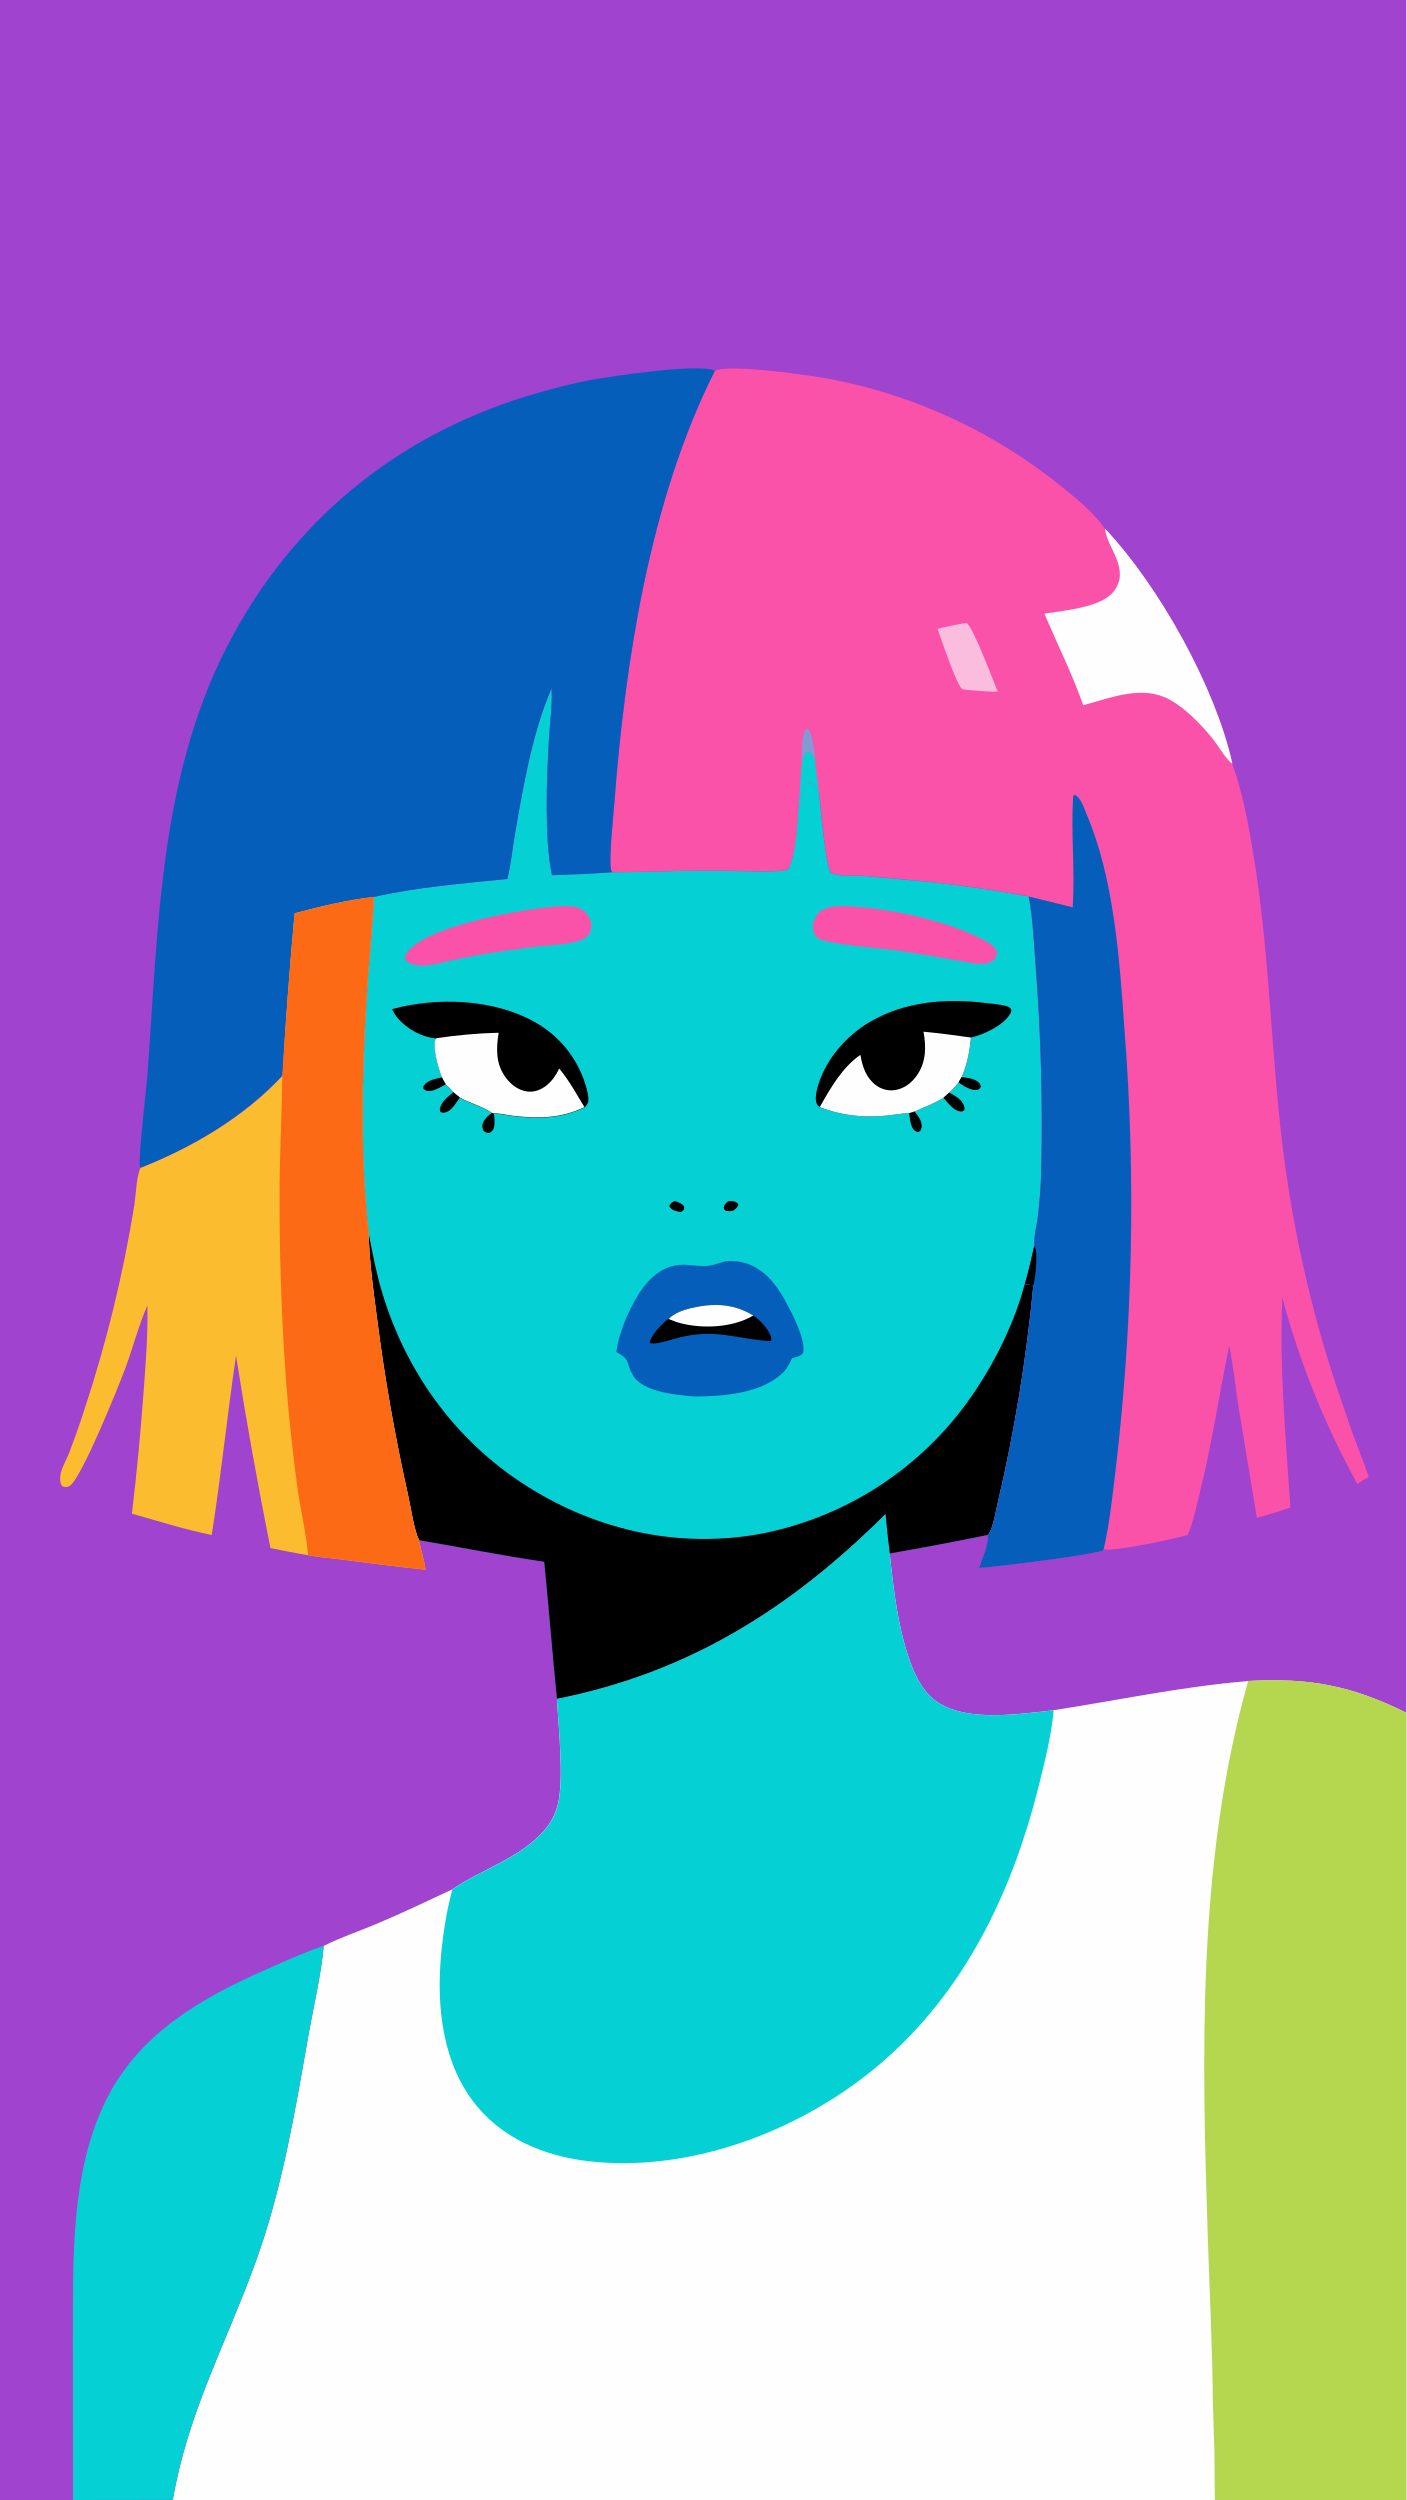
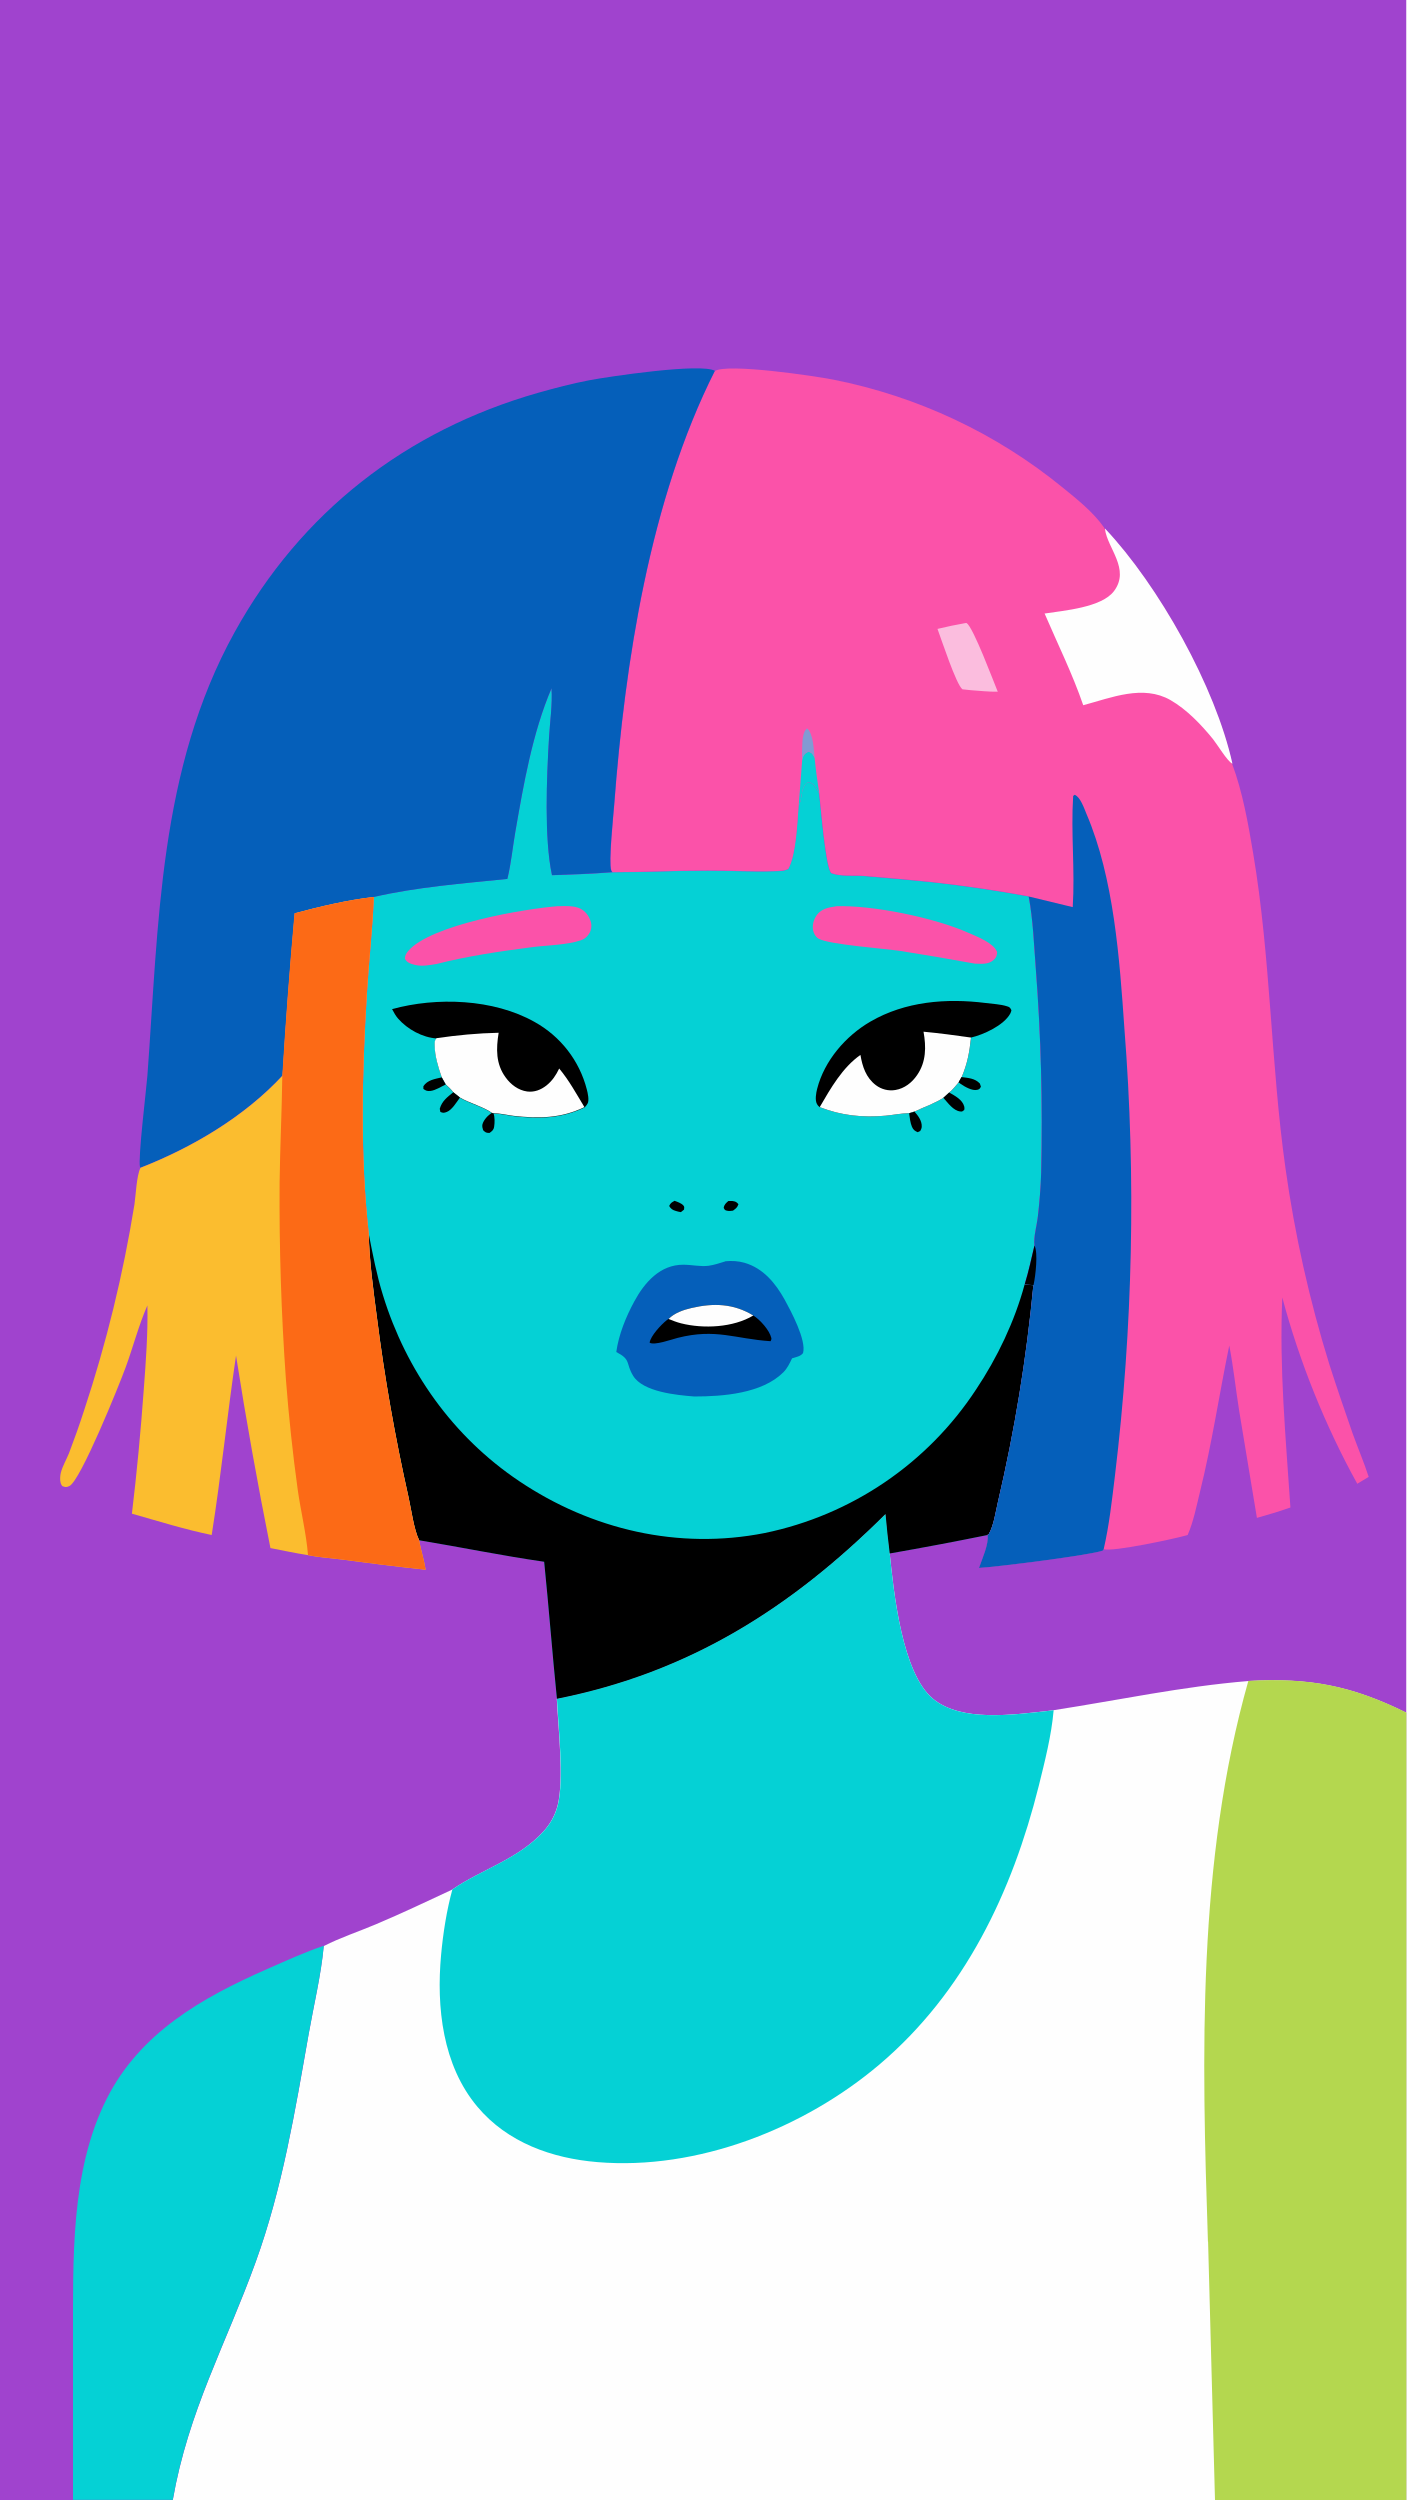
- <svg xmlns="http://www.w3.org/2000/svg" version="1.1" id="图层_1" x="0px" y="0px" viewBox="0 0 936 1664" style="enable-background:new 0 0 936 1664;" xml:space="preserve">
-   <style type="text/css">
- 	.st0{fill:#A043CE;}
- 	.st1{fill:#FEFEFE;}
- 	.st2{fill:#05D1D5;}
- 	.st3{fill:#B4D74F;}
- 	.st4{fill:#055FBA;}
- 	.st5{fill:#FB52A9;}
- 	.st6{fill:#829AD3;}
- 	.st7{fill:#FBBDDE;}
- 	.st8{fill:#FBBD2F;}
- 	.st9{fill:#FC6A16;}
- </style>
-   <path class="st0" d="M0,0h936v1139.9V1664H808.6H115H48.6H0V0z" />
-   <path class="st1" d="M370.7,1130.7c88.1-17.6,155.9-60.5,218.7-123c0.8,8.8,1.8,17.5,2.8,26.3c2.7,26,8.2,79.8,28.9,96.8  c18.9,15.5,53.1,10.5,75.7,8.1c1.5-0.2,3-0.4,4.5-0.6c43.4-6.7,85.6-15.8,129.5-19.4c40.7-2.3,68.7,3.1,105.2,21.1v524H808.6H115  c10.3-59.1,35.2-103.2,55.2-158.5c17.8-49.2,26.2-100.2,35.2-151.4c3.4-19.3,8.3-39.4,10.1-58.9c10.9-5.6,23.4-9.7,34.7-14.5  c17.1-7.2,33.9-15.2,50.8-23.1c19.3-13.4,44.3-20.2,61.1-39.1c4.4-4.9,7.5-10.7,9.1-17.1C375.6,1184.3,371.7,1149.7,370.7,1130.7z" />
-   <path class="st2" d="M370.7,1130.7c88.1-17.6,155.9-60.5,218.7-123c0.8,8.8,1.8,17.5,2.8,26.3c2.7,26,8.2,79.8,28.9,96.8  c18.9,15.5,53.1,10.5,75.7,8.1c1.5-0.2,3-0.4,4.5-0.6c-1.4,16.7-5.9,34.2-9.9,50.4C673.7,1259.5,642,1326,585.5,1374  c-50.3,42.7-121.3,70.7-187.9,65.1c-30.2-2.5-59.8-13-79.8-36.8c-23.3-27.7-27.4-66.4-24.2-101.2c1.3-14.3,3.7-29.6,7.5-43.5  c19.3-13.4,44.3-20.2,61.1-39.1c4.4-4.9,7.5-10.7,9.1-17.1C375.6,1184.3,371.7,1149.7,370.7,1130.7z" />
-   <path class="st3" d="M807.3,1600.2c-0.3-36-2.1-72.2-3.3-108.1c-4.1-124.1-7.3-252.8,26.8-373.3c40.7-2.3,68.7,3.1,105.2,21.1V1664  H808.6l-0.3-32.1" />
-   <path class="st3" d="M808.3,1631.9l-1-31.7" />
-   <path class="st2" d="M337.7,585.1c2.5-10.1,3.5-21,5.3-31.3c5.5-31.7,11.4-65.9,24.1-95.6c0.7,10.9-1.1,22.5-1.7,33.4  c-1.5,25.4-3.2,66.4,2,91c13.4-0.5,26.9-0.9,40.3-2c21,0,42.1-1.1,63.1-1.1c14.7-0.1,29.6,0.9,44.3,0.4c2.8-0.1,7.4,0,9.6-1.6  c5.1-9.8,5.8-30.5,6.8-41.9c2.4-4.2,1.3-9.7,4.1-13.9c1-1.6,1.3-1.6,3.1-1.9c3.8,1.6,4.7,4.2,6.5,7.7c1,8.3,4.2,48.8,8,52.9  c6.4,2.4,14.9,1.3,21.7,1.9c15.4,1.3,30.8,2.7,46.2,4.2c21.3,2.4,42.5,5.5,63.6,9.4c2.9,15.4,3.5,31.9,4.7,47.6  c3.5,45.4,4.7,90.8,3.6,136.3c-0.2,9.8-1.1,19.4-2.2,29.1c-0.6,5.6-3,13.8-2.3,19.2c-2,8.7-3.9,17.4-6.5,25.9l5.8,0.6  c-4.6,48.6-12.4,96.8-23.6,144.3c-1.5,6.4-2.8,15.8-6.1,21.4l-0.8,0.5c-21.6,4.4-43.4,8.5-65.1,12.3c-1.1-8.7-2-17.5-2.8-26.3  c-62.8,62.5-130.6,105.5-218.7,123c-3.1-30.4-5.4-60.8-8.5-91.2c-27.9-4-55.5-9.7-83.2-14.3c-3.5-7.2-5.2-20.4-7-28.5  c-8.9-39.6-16-79.7-21.1-120c-2.4-18.4-5-37-5.4-55.6c-5.8-52.4-4.5-106.2-1.3-158.7c1.3-21.8,3.8-43.5,4.7-65.3  C277.5,590.5,308.4,588.1,337.7,585.1z" />
-   <path d="M245.4,821.1c2.7,13.7,5.3,27.6,9.5,41c15.5,50.4,46.7,94.2,90.6,123.7c48.2,32.4,106.1,45.9,163.4,34.6  c57.8-11.9,108.5-46.3,140.8-95.6c14.1-21.1,25.7-45.4,32.3-69.9l5.8,0.6c-4.6,48.6-12.4,96.8-23.6,144.3  c-1.5,6.4-2.8,15.8-6.1,21.4l-0.8,0.5c-21.6,4.4-43.4,8.5-65.1,12.3c-1.1-8.7-2-17.5-2.8-26.3c-62.8,62.5-130.6,105.5-218.7,123  c-3.1-30.4-5.4-60.8-8.5-91.2c-27.9-4-55.5-9.7-83.2-14.3c-3.5-7.2-5.2-20.4-7-28.5c-8.9-39.6-16-79.7-21.1-120  C248.4,858.3,245.8,839.6,245.4,821.1z" />
-   <path class="st4" d="M482.7,839.5c4.4-0.4,8.6-0.2,12.8,1c12.5,3.6,20.7,13.6,26.8,24.6c4.1,7.5,14.6,27,12.2,35.5  c-1.6,2.2-4.8,2.7-7.3,3.5c-1.6,3.3-3.1,6.6-5.8,9.3c-14.2,14.2-40.4,16.1-59.3,16.1c-11.6-0.9-34.2-3-40.7-13.8  c-5.1-8.4-1.1-10.6-11.2-15.8c1.6-11.6,6.4-23.4,12-33.7c6.8-12.6,17.2-24.5,32.7-24.4c5.4,0,11.4,1.4,16.7,0.7  C475.3,841.9,479.1,840.5,482.7,839.5z" />
-   <path d="M445,877.9c3.9-4,10-6.1,15.3-7.3c14.6-3.4,28-3,41.1,5c4.5,2.8,10.8,9.8,12,15c0.2,0.8-0.2,1.4-0.5,2.1  c-23.6-1.5-36.3-8.7-61.9-2.2c-3.9,1-15.5,5.2-18.6,3.2c0.5-4.4,7.8-12.2,11.4-15C444.4,878.2,444.4,878.2,445,877.9z" />
-   <path class="st1" d="M445,877.9c3.9-4,10-6.1,15.3-7.3c14.6-3.4,28-3,41.1,5c-13.3,8-33.1,9-48.1,5.2  C450.4,880.1,447.7,879,445,877.9z" />
-   <path d="M260.9,671.7c29.6-8.2,67.6-6.9,94.9,8.5c17.3,9.6,29.9,25.8,34.8,45c0.6,2.2,1.7,7.3,0.5,9.3c-0.6,1-1.1,1.8-2,2.6  c-15.5,7.5-30.4,7.7-47.2,5.8c-4.1-0.5-9.2-1.8-13.3-1.7l-1.1-0.3c-5.5-4-14.8-6.4-21.3-10.2l-4.4-3.5c-1.3-1.9-3.3-3.6-5-5.2  l-2.7-4.8c-2.3-6.5-4.6-14.1-4.7-21.1c0-2.1-0.2-3.3,1.3-4.9c-9.5-0.6-19.5-6.1-25.7-13.2C263.3,676,262,673.8,260.9,671.7z" />
-   <path class="st1" d="M290.6,691c13.8-2,27.3-3.3,41.3-3.6c-1.7,10.6-2,20.7,4.7,29.8c3.4,4.7,8.4,8.5,14.3,9.3  c4.8,0.6,9.1-1.1,12.8-4c3.9-3.1,6.4-6.9,8.5-11.3c6.8,8.2,11.3,16.7,16.8,25.7c-15.5,7.5-30.4,7.7-47.2,5.8  c-4.1-0.5-9.2-1.8-13.3-1.7l-1.1-0.3c-5.5-4-14.8-6.4-21.3-10.2l-4.4-3.5c-1.3-1.9-3.3-3.6-5-5.2L294,717  c-2.3-6.5-4.6-14.1-4.7-21.1C289.3,693.8,289.1,692.6,290.6,691z" />
-   <path d="M545.5,736.9c-0.7-0.6-1.3-1.2-1.7-2c-1.5-2.7-0.6-7.4,0.1-10.2c4.8-18.7,18.9-35.1,35.4-44.7  c23.2-13.5,50.6-15.7,76.8-12.4c4.5,0.6,9.9,0.8,14.2,2.2c1.8,0.5,2.1,1,2.9,2.6c-0.1,0.8-0.4,1.5-0.8,2.3  c-4.3,7.8-17.8,14-26.1,15.9c-1,9.7-2.4,17.3-6.2,26.3l-1.9,3.4c-2,2.2-4,5-6.3,6.8l-3.7,3.4c-6.1,4-12.9,6.2-19.4,9.3l-3.6,1.1  c-5.2,0.1-10.5,1.2-15.7,1.7C574.1,744,559.8,742.5,545.5,736.9z" />
-   <path class="st1" d="M572.7,702.1c1.3,7.8,3.7,15.2,10.3,20.2c3.7,2.8,8.4,4,13,3.2c6-1,11-4.9,14.4-9.9c6.1-8.8,6.1-18.8,4.3-28.9  c10.6,1,21.1,2.4,31.6,3.9c-1,9.7-2.4,17.3-6.2,26.3l-1.9,3.4c-2,2.2-4,5-6.3,6.8l-3.7,3.4c-6.1,4-12.9,6.2-19.4,9.3l-3.6,1.1  c-5.2,0.1-10.5,1.2-15.7,1.7c-15.3,1.4-29.6-0.1-43.9-5.7C552.6,724.5,560.6,710.4,572.7,702.1z" />
-   <path class="st5" d="M371.8,603.2c4.4-0.2,10.3-0.4,14.3,1.5c3.4,1.6,5.9,4.9,7,8.4c0.9,2.6,0.6,5.5-0.7,7.9c-1.2,2.2-3.2,4-5.6,4.8  c-9.7,3.3-22.9,3.3-33.2,4.7c-20.8,2.7-42.6,5.9-62.9,11.1c-4.9,0.8-9.8,1.8-14.7,0.6c-2.8-0.7-5-1.4-6.5-4c0.1-2.1,0.8-3.5,2.1-5.1  C286.2,615.6,349.2,604.8,371.8,603.2z" />
-   <path class="st5" d="M556.2,603.2c24.7-0.9,66,7.7,88.4,17.7c5.7,2.5,16.8,6.7,19.1,12.8c-0.2,2.3-0.4,3.6-2.3,5.2  c-3.5,3.2-8.1,2.6-12.5,2.5c-16.4-3-32.9-5.8-49.3-8.4c-10.5-1.6-48-4.3-54.7-8.2c-2-1.2-3.2-3.3-3.7-5.5c-0.7-3.5,0.4-7.4,2.5-10.3  C546.7,604.8,551.4,603.9,556.2,603.2z" />
-   <path d="M306.1,730.6c-2.2,3-5.3,8.2-8.7,9.5c-1.9,0.7-2.4,0.8-4.3,0l-0.4-2.1c1.5-5.2,4.9-7.6,9-11L306.1,730.6z" />
-   <path d="M631.8,727.2c3.7,2.1,8.8,4.7,10,9.3c0.2,0.7,0.2,1.5,0.1,2.3c-1.1,0.8-1.2,1.2-2.6,1c-4.7-0.5-8.3-5.8-11.3-9.1  L631.8,727.2z" />
-   <path d="M296.7,721.8c-2.9,1.4-6.8,3.9-10,4.3c-2.3,0.3-3.2-0.1-4.9-1.3V723c2.7-4.2,7.7-4.8,12.3-5.9L296.7,721.8z" />
-   <path d="M640,716.9c4.5,0.6,8.9,0.8,12.2,4.3l0.7,2.1c-0.8,1.4-0.9,1.7-2.5,2.1c-3.3,0.8-8.3-2.1-10.9-3.9c-0.5-0.4-1-0.7-1.5-1.1  L640,716.9z" />
-   <path d="M327.4,740.8l1.1,0.3c0.9,2.5,0.8,6.2,0.4,8.8c-0.3,2.2-1.4,3-3.1,4.2c-2.3-0.1-2.5-0.2-4.2-1.8c-0.4-1.3-0.8-2.5-0.5-3.9  C321.9,745.4,324.8,742.4,327.4,740.8z" />
-   <path d="M608.7,739.9c2.4,2.7,5,6.2,4.8,10c-0.1,1-0.5,2-1,2.9l-1.7,0.8c-1.9-0.9-2.9-1.5-3.8-3.6c-1.1-2.6-1.5-6.1-1.9-9  L608.7,739.9z" />
-   <path d="M484.8,799.4c0.9,0,1.8-0.1,2.7,0.1c2,0.3,2.6,0.5,4,2.1c-0.8,2.4-1.7,2.8-3.6,4.3c-1.5,0.2-2.7,0.4-4.2,0.1  c-1.3-0.3-1.3-0.6-2-1.8C481.9,801.8,483.2,800.8,484.8,799.4z" />
-   <path d="M449.1,799.3c1.9,0.7,4.3,1.5,5.7,3c0.9,1,0.6,1.5,0.5,2.8l-2.1,1.7c-1.1-0.2-2.3-0.4-3.4-0.8c-2.1-0.6-3.3-1.4-4.4-3.3  C446.5,800.7,447.1,800.5,449.1,799.3z" />
-   <path class="st5" d="M475.8,247c8.1-5.4,66.9,3.3,78.9,5.7c56,11.1,108.4,35.7,152.6,71.8c9.4,7.6,20.5,16.5,27.4,26.4  c0.2,0.3,0.4,0.7,0.6,1c35.8,38,73.6,105.5,84.8,156.5c7,18.7,10.7,39.8,14,59.5c11.7,69.5,11.7,139.9,21.5,209.6  c6.2,44.3,16,88,29.2,130.6c4.9,15.3,10.1,30.5,15.4,45.7c3.5,9.8,7.6,19.3,10.8,29.2l-7.6,4.6c-21.3-38.5-38.6-81.5-49.9-124  c-2.1,46.9,2.3,93.1,5.4,139.8c-7.4,2.6-14.8,4.8-22.3,6.9l-11.8-71.2c-2.3-14.5-3.8-29.1-6.6-43.5c-6.7,32.5-11.5,65.1-19.5,97.4  c-2.3,9.4-4.3,19.8-8.2,28.7c-7.5,2.3-50.5,11.5-55.8,9.4l-0.4,0.8c-6.6,2.9-72.6,11.2-82.6,11.6c1.9-5.5,6.8-16.2,5.7-22l0.8-0.5  c3.3-5.6,4.6-15,6.1-21.4c11.1-47.5,19-95.7,23.6-144.3l-5.8-0.6c2.6-8.6,4.5-17.2,6.5-25.9c-0.7-5.3,1.7-13.6,2.3-19.2  c1.1-9.7,1.9-19.3,2.2-29.1c1.1-45.5-0.1-91-3.6-136.3c-1.2-15.7-1.8-32.2-4.7-47.6c-21.1-3.9-42.3-7-63.6-9.4  c-15.4-1.6-30.8-3-46.2-4.2c-6.8-0.6-15.3,0.6-21.7-1.9c-3.8-4.1-7-44.6-8-52.9c-1.8-3.5-2.7-6.1-6.5-7.7c-1.7,0.4-2,0.4-3.1,1.9  c-2.8,4.3-1.7,9.7-4.1,13.9c-0.9,11.4-1.6,32.1-6.8,41.9c-2.2,1.6-6.9,1.5-9.6,1.6c-14.7,0.5-29.6-0.5-44.3-0.4  c-21,0.1-42.1,1.1-63.1,1.1c-0.8-0.6-0.6-0.2-0.9-1.2c-1.9-5.1,1.5-37.1,2-43.9C416.1,440.6,432.5,332.8,475.8,247z" />
-   <path class="st4" d="M714,603.9c1.6-24.7-1.3-49.5,0.3-74.1l1-0.8c3.8,1.5,6.3,9,7.8,12.6c18.4,42.9,22.1,96.9,25.3,143  c7.8,99.2,5.6,198.9-6.3,297.7c-2,16.3-3.8,32.9-7.5,48.9l-0.4,0.8c-6.6,2.9-72.6,11.2-82.6,11.6c1.9-5.5,6.8-16.2,5.7-22l0.8-0.5  c3.3-5.6,4.6-15,6.1-21.4c11.1-47.5,19-95.7,23.6-144.3l-5.8-0.6c2.6-8.6,4.5-17.2,6.5-25.9c-0.7-5.3,1.7-13.6,2.3-19.2  c1.1-9.7,1.9-19.3,2.2-29.1c1.1-45.5-0.1-91-3.6-136.3c-1.2-15.7-1.8-32.2-4.7-47.6L714,603.9z" />
-   <path d="M688.5,828.9c2.6,4.8,0.7,20.5-0.5,26c0,0.2-0.1,0.3-0.1,0.5l-5.8-0.6C684.6,846.3,686.5,837.7,688.5,828.9z" />
-   <path class="st1" d="M695.1,408.4c12.9-2,38.2-4,46.4-15c10.9-14.6-4.4-28.5-6-41.1c0-0.2,0-0.3,0-0.5  c35.8,38,73.6,105.5,84.8,156.5c-3.1-1.2-10.1-12.8-12.9-16.3c-7.8-9.6-17.5-19.8-28.3-26c-18.3-10.5-39.4-1.6-58.1,3.4  C713.6,448.5,703.8,428.8,695.1,408.4z" />
-   <path class="st2" d="M533.8,506.5c0.2-1,0.4-2.2,0.9-3.2c0.9-1.8,1.9-2.3,3.6-3c2.6,1.1,2.7,1.7,3.9,4.2c0.8,8,1.9,15.9,3.1,23.8  c-1.8-3.5-2.7-6.1-6.5-7.7c-1.7,0.4-2,0.4-3.1,1.9c-2.8,4.3-1.7,9.7-4.1,13.9L533.8,506.5z" />
-   <path class="st6" d="M533.8,506.5c0-4.3-0.1-8.8,0.3-13.1c0.3-3,0.7-6.6,3.1-8.6c4.2,3.5,4.4,14.3,5,19.7c-1.2-2.4-1.2-3.1-3.9-4.2  c-1.7,0.7-2.7,1.2-3.6,3C534.2,504.2,534,505.4,533.8,506.5z" />
-   <path class="st7" d="M642.6,414.7h0.8c4.5,2.9,18,39.2,20.7,45.7c-5.9,0.1-12-0.6-17.9-1c-1.9-0.2-3.7-0.4-5.6-0.6  c-4.1-3-14-33.2-16.6-40.2C630.1,417,636.3,415.7,642.6,414.7z" />
-   <path class="st4" d="M93.4,777.3c-0.1-0.2-0.1-0.3-0.2-0.5c-1.5-5.2,4.3-52.8,4.9-60.8c7.5-100.9,7.6-203.9,58-295.1  c44.3-80.1,114.1-134.3,201.9-159.4c11.3-3.2,22.7-6.2,34.2-8.4c13.3-2.5,74.1-11.6,83.6-6.3c-43.3,85.9-59.8,193.7-67,288.6  c-0.5,6.8-3.9,38.8-2,43.9c0.3,0.9,0.1,0.6,0.9,1.2c-13.4,1.1-26.9,1.5-40.3,2c-5.3-24.6-3.5-65.6-2-91c0.6-10.9,2.4-22.5,1.7-33.4  c-12.7,29.7-18.6,63.9-24.1,95.6c-1.8,10.3-2.8,21.1-5.3,31.3c-29.3,3-60.2,5.4-88.8,12c-17.7,2.1-35.5,6.3-52.7,10.9  c-3.3,35.9-6,71.9-8.1,107.9C162.5,743.3,127.9,763.8,93.4,777.3z" />
-   <path class="st8" d="M196.1,607.9c17.2-4.6,35-8.8,52.7-10.9c-0.9,21.8-3.4,43.5-4.7,65.3c-3.2,52.5-4.5,106.3,1.3,158.7  c0.4,18.6,3,37.2,5.4,55.6c5.1,40.3,12.2,80.3,21.1,120c1.8,8.1,3.5,21.2,7,28.5c1.2,6.6,3.4,13.1,4.4,19.7  c-18.7-2-37.3-4.3-55.9-6.8c-7.4-1-15.2-1.4-22.4-2.9c-8.4-1.3-16.7-3.1-25-4.7c-8.5-42.5-16.2-85.3-22.9-128.1  c-5.9,39.8-9.9,79.7-16.2,119.4c-17.9-3.7-35.5-9.2-53.1-14.2c3.3-27.5,5.9-55.1,7.9-82.8c1.4-18.5,2.8-37.3,2.4-55.8  c-5.8,13.2-9.5,27.7-14.5,41.3c-4.2,11.5-30,75.5-37.4,78.9c-2.1,1-2.8,0.8-4.8,0.1c-0.4-0.6-0.8-1.2-1-1.9c-0.6-2-0.4-5,0.1-7  c1.1-4.3,3.7-8.7,5.4-12.9c3.6-9.4,7-19,10.1-28.6c14.8-44.7,26-90.6,33.5-137.1c0.9-6.2,1.4-19.1,4-24.3  c34.5-13.5,69.2-34,94.6-61.4C190.1,679.9,192.8,643.9,196.1,607.9z" />
-   <path class="st9" d="M196.1,607.9c17.2-4.6,35-8.8,52.7-10.9c-0.9,21.8-3.4,43.5-4.7,65.3c-3.2,52.5-4.5,106.3,1.3,158.7  c0.4,18.6,3,37.2,5.4,55.6c5.1,40.3,12.2,80.3,21.1,120c1.8,8.1,3.5,21.2,7,28.5c1.2,6.6,3.4,13.1,4.4,19.7  c-18.7-2-37.3-4.3-55.9-6.8c-7.4-1-15.2-1.4-22.4-2.9c-1.1-14.3-4.8-29.1-6.8-43.3c-3.4-24.5-6-49.1-7.9-73.7  c-3.1-43.6-4.5-87.2-4.2-130.9c0.3-23.8,1.5-47.5,1.8-71.2C190.1,679.9,192.8,643.9,196.1,607.9z" />
-   <path class="st2" d="M48.6,1664l-0.1-106.1c0.2-52.9-1.9-112.5,22.5-160.9c22.1-43.9,63.5-67.4,106.8-86.4  c12.3-5.4,24.9-11.2,37.7-15.5c-1.8,19.5-6.7,39.6-10.1,58.9c-9.1,51.3-17.4,102.3-35.2,151.4c-20,55.3-44.9,99.4-55.2,158.5  L48.6,1664L48.6,1664z" />
-   <path class="st0" d="M29.4,24.4c7-0.1,14.7-1.1,21.7-0.5c3.3,0.3,6.4,1.2,8.5,4c3.7,4.9,2.8,15.2,2.1,21c-0.5,3.7-2.2,5.2-5,7.4  c-6.8,1.4-16.6,1.3-23.6,0.4c-2.8-0.4-5.4-0.9-7.1-3.4c-3.6-5.3-2.5-15.1-1.6-21.1C25.1,28.2,26.2,26.7,29.4,24.4z" />
-   <path class="st0" d="M30.1,26.1c5.9-0.2,11.9-0.9,17.8-0.8c3.4,0,7.3,0.6,9.7,3.3c3.8,4.2,2.8,11.5,2.6,16.7  C60,50,59.3,51.8,55.8,55c-5.9,0.4-12.1,1.1-18,0.9c-3.3-0.1-7.1-0.8-9.3-3.4c-4.1-4.7-3-13.7-2.5-19.4  C26.2,29.4,27.5,28.2,30.1,26.1z" />
-   <path class="st0" d="M37.7,33c1.5,0.1,2.4,0.3,3.7,1.1c2,3.8,4,7.6,3.1,12h-1.2l-1.7-2.9c-1.5,0.1-2.5,0.3-3.8,1.2  c-1.1,0.8-2.1,1.4-3.4,2l-0.8-0.7L37.7,33z" />
-   <path class="st0" d="M48.1,32.7c1,0.3,1.6,0.7,2.5,1.3c1.2,4.2,0.5,9,0.3,13.3c-1.5-0.3-1.6-0.4-2.7-1.5  C47.2,41.6,47.9,37,48.1,32.7z" />
+ <svg xmlns="http://www.w3.org/2000/svg" id="uuid-70260cd8-273f-4554-87ef-85a3c66989d0" data-name="图层 1" viewBox="0 0 936 1664">
+   <defs>
+     <style>
+       .uuid-827f8048-9787-4d5e-b741-7a12c4fc6349 {
+         fill: #a043ce;
+       }
+ 
+       .uuid-f09b050c-d59c-459b-a67b-9ce7083d96b4 {
+         fill: #b4d74f;
+       }
+ 
+       .uuid-25ac911c-6c4d-4f87-9c51-72a563a176e7 {
+         fill: #05d1d5;
+       }
+ 
+       .uuid-fff302fc-28ab-4c4d-bf3f-f893e0281808 {
+         fill: #829ad3;
+       }
+ 
+       .uuid-bba7962d-84bc-4601-b2d7-35f379f84165 {
+         fill: #fc6a16;
+       }
+ 
+       .uuid-b5304023-d6ba-4aaf-a70e-2351532ecbdc {
+         fill: #055fba;
+       }
+ 
+       .uuid-12af1737-757f-4c13-b3b8-9e6889497525 {
+         fill: #fbbdde;
+       }
+ 
+       .uuid-6dabd324-6fd1-4786-861c-6ed877d66b12 {
+         fill: #fbbd2f;
+       }
+ 
+       .uuid-615e7e29-e87a-4d83-95fe-9beceb900aac {
+         fill: #fb52a9;
+       }
+ 
+       .uuid-a9500607-0355-4388-9c04-927ee40c5551 {
+         fill: #fefefe;
+       }
+     </style>
+   </defs>
+   <path class="uuid-827f8048-9787-4d5e-b741-7a12c4fc6349" d="M0,0H936V1664H0V0Z" />
+   <path class="uuid-a9500607-0355-4388-9c04-927ee40c5551" d="M370.7,1130.7c88.1-17.6,155.9-60.5,218.7-123,.8,8.8,1.8,17.5,2.8,26.3,2.7,26,8.2,79.8,28.9,96.8,18.9,15.5,53.1,10.5,75.7,8.1,1.5-.2,3-.4,4.5-.6,43.4-6.7,85.6-15.8,129.5-19.4,40.7-2.3,68.7,3.1,105.2,21.1v524.1H115c10.3-59.1,35.2-103.2,55.2-158.5,17.8-49.2,26.2-100.2,35.2-151.4,3.4-19.3,8.3-39.4,10.1-58.9,10.9-5.6,23.4-9.7,34.7-14.5,17.1-7.2,33.9-15.2,50.8-23.1,19.3-13.4,44.3-20.2,61.1-39.1,4.4-4.9,7.5-10.7,9.1-17.1,4.3-17.1,.3-51.8-.6-70.8Z" />
+   <path class="uuid-25ac911c-6c4d-4f87-9c51-72a563a176e7" d="M370.7,1130.7c88.1-17.6,155.9-60.5,218.7-123,.8,8.8,1.8,17.5,2.8,26.3,2.7,26,8.2,79.8,28.9,96.8,18.9,15.5,53.1,10.5,75.7,8.1,1.5-.2,3-.4,4.5-.6-1.4,16.7-5.9,34.2-9.9,50.4-17.7,70.8-49.4,137.3-105.9,185.3-50.3,42.7-121.3,70.7-187.9,65.1-30.2-2.5-59.8-13-79.8-36.8-23.3-27.7-27.4-66.4-24.2-101.2,1.3-14.3,3.7-29.6,7.5-43.5,19.3-13.4,44.3-20.2,61.1-39.1,4.4-4.9,7.5-10.7,9.1-17.1,4.3-17.1,.3-51.8-.6-70.8Z" />
+   <path class="uuid-f09b050c-d59c-459b-a67b-9ce7083d96b4" d="M804,1492c-4.1-124-7.2-252.7,26.9-373.2,40.7-2.3,68.7,3.1,105.2,21.1v524.1h-127.4l-4.6-172Z" />
+   <path class="uuid-25ac911c-6c4d-4f87-9c51-72a563a176e7" d="M337.7,585.1c2.5-10.1,3.5-21,5.3-31.3,5.5-31.7,11.4-65.9,24.1-95.6,.7,10.9-1.1,22.5-1.7,33.4-1.5,25.4-3.2,66.4,2,91,13.4-.5,26.9-.9,40.3-2,21,0,42.1-1.1,63.1-1.1,14.7,0,29.6,.9,44.3,.4,2.8,0,7.4,0,9.6-1.6,5.1-9.8,5.8-30.5,6.8-41.9,2.4-4.2,1.3-9.7,4.1-13.9,1-1.6,1.3-1.6,3.1-1.9,3.8,1.6,4.7,4.2,6.5,7.7,1,8.3,4.2,48.8,8,52.9,6.4,2.4,14.9,1.3,21.7,1.9,15.4,1.3,30.8,2.7,46.2,4.2,21.3,2.4,42.5,5.5,63.6,9.4,2.9,15.4,3.5,31.9,4.7,47.6,3.5,45.4,4.7,90.8,3.6,136.3-.2,9.8-1.1,19.4-2.2,29.1-.6,5.6-3,13.8-2.3,19.2-2,8.7-3.9,17.4-6.5,25.9l5.8,.6c-4.6,48.6-12.4,96.8-23.6,144.3-1.5,6.4-2.8,15.8-6.1,21.4l-.8,.5c-21.6,4.4-43.4,8.5-65.1,12.3-1.1-8.7-2-17.5-2.8-26.3-62.8,62.5-130.6,105.5-218.7,123-3.1-30.4-5.4-60.8-8.5-91.2-27.9-4-55.5-9.7-83.2-14.3-3.5-7.2-5.2-20.4-7-28.5-8.9-39.6-16-79.7-21.1-120-2.4-18.4-5-37-5.4-55.6-5.8-52.4-4.5-106.2-1.3-158.7,1.3-21.8,3.8-43.5,4.7-65.3,28.7-6.6,59.5-9,88.8-12Z" />
+   <path d="M245.4,821.1c2.7,13.7,5.3,27.6,9.5,41,15.5,50.4,46.7,94.2,90.6,123.7,48.2,32.4,106.1,45.9,163.4,34.6,57.8-11.9,108.5-46.3,140.8-95.6,14.1-21.1,25.7-45.4,32.3-69.9l5.8,.6c-4.6,48.6-12.4,96.8-23.6,144.3-1.5,6.4-2.8,15.8-6.1,21.4l-.8,.5c-21.6,4.4-43.4,8.5-65.1,12.3-1.1-8.7-2-17.5-2.8-26.3-62.8,62.5-130.6,105.5-218.7,123-3.1-30.4-5.4-60.8-8.5-91.2-27.9-4-55.5-9.7-83.2-14.3-3.5-7.2-5.2-20.4-7-28.5-8.9-39.6-16-79.7-21.1-120-2.4-18.4-5-37-5.4-55.6Z" />
+   <path class="uuid-b5304023-d6ba-4aaf-a70e-2351532ecbdc" d="M482.7,839.5c4.4-.4,8.6-.2,12.8,1,12.5,3.6,20.7,13.6,26.8,24.6,4.1,7.5,14.6,27,12.2,35.5-1.6,2.2-4.8,2.7-7.3,3.5-1.6,3.3-3.1,6.6-5.8,9.3-14.2,14.2-40.4,16.1-59.3,16.1-11.6-.9-34.2-3-40.7-13.8-5.1-8.4-1.1-10.6-11.2-15.8,1.6-11.6,6.4-23.4,12-33.7,6.8-12.6,17.2-24.5,32.7-24.4,5.4,0,11.4,1.4,16.7,.7,3.7-.5,7.5-1.8,11.1-2.9Z" />
+   <path d="M445,877.9c3.9-4,10-6.1,15.3-7.3,14.6-3.4,28-3,41.1,5,4.5,2.8,10.8,9.8,12,15,.2,.8-.2,1.4-.5,2.1-23.6-1.5-36.3-8.7-61.9-2.2-3.9,1-15.5,5.2-18.6,3.2,.5-4.4,7.8-12.2,11.4-15,.5-.4,.5-.4,1.1-.7Z" />
+   <path class="uuid-a9500607-0355-4388-9c04-927ee40c5551" d="M445,877.9c3.9-4,10-6.1,15.3-7.3,14.6-3.4,28-3,41.1,5-13.3,8-33.1,9-48.1,5.2-2.8-.7-5.6-1.8-8.3-2.9Z" />
+   <path d="M260.9,671.7c29.6-8.2,67.6-6.9,94.9,8.5,17.3,9.6,29.9,25.8,34.8,45,.6,2.2,1.7,7.3,.5,9.3-.6,1-1.1,1.8-2,2.6-15.5,7.5-30.4,7.7-47.2,5.8-4.1-.5-9.2-1.8-13.3-1.7l-1.1-.3c-5.5-4-14.8-6.4-21.3-10.2l-4.4-3.5c-1.3-1.9-3.3-3.6-5-5.2l-2.7-4.8c-2.3-6.5-4.6-14.1-4.7-21.1,0-2.1-.2-3.3,1.3-4.9-9.5-.6-19.5-6.1-25.7-13.2-1.6-1.8-2.8-4-3.9-6.1Z" />
+   <path class="uuid-a9500607-0355-4388-9c04-927ee40c5551" d="M290.6,691c13.8-2,27.3-3.3,41.3-3.6-1.7,10.6-2,20.7,4.7,29.8,3.4,4.7,8.4,8.5,14.3,9.3,4.8,.6,9.1-1.1,12.8-4,3.9-3.1,6.4-6.9,8.5-11.3,6.8,8.2,11.3,16.7,16.8,25.7-15.5,7.5-30.4,7.7-47.2,5.8-4.1-.5-9.2-1.8-13.3-1.7l-1.1-.3c-5.5-4-14.8-6.4-21.3-10.2l-4.4-3.5c-1.3-1.9-3.3-3.6-5-5.2l-2.7-4.8c-2.3-6.5-4.6-14.1-4.7-21.1,0-2.1-.2-3.3,1.3-4.9Z" />
+   <path d="M545.5,736.9c-.7-.6-1.3-1.2-1.7-2-1.5-2.7-.6-7.4,.1-10.2,4.8-18.7,18.9-35.1,35.4-44.7,23.2-13.5,50.6-15.7,76.8-12.4,4.5,.6,9.9,.8,14.2,2.2,1.8,.5,2.1,1,2.9,2.6-.1,.8-.4,1.5-.8,2.3-4.3,7.8-17.8,14-26.1,15.9-1,9.7-2.4,17.3-6.2,26.3l-1.9,3.4c-2,2.2-4,5-6.3,6.8l-3.7,3.4c-6.1,4-12.9,6.2-19.4,9.3l-3.6,1.1c-5.2,.1-10.5,1.2-15.7,1.7-15.3,1.4-29.6-.1-43.9-5.7Z" />
+   <path class="uuid-a9500607-0355-4388-9c04-927ee40c5551" d="M572.7,702.1c1.3,7.8,3.7,15.2,10.3,20.2,3.7,2.8,8.4,4,13,3.2,6-1,11-4.9,14.4-9.9,6.1-8.8,6.1-18.8,4.3-28.9,10.6,1,21.1,2.4,31.6,3.9-1,9.7-2.4,17.3-6.2,26.3l-1.9,3.4c-2,2.2-4,5-6.3,6.8l-3.7,3.4c-6.1,4-12.9,6.2-19.4,9.3l-3.6,1.1c-5.2,.1-10.5,1.2-15.7,1.7-15.3,1.4-29.6-.1-43.9-5.7,7.2-12.4,15.2-26.5,27.2-34.8Z" />
+   <path class="uuid-615e7e29-e87a-4d83-95fe-9beceb900aac" d="M371.8,603.2c4.4-.2,10.3-.4,14.3,1.5,3.4,1.6,5.9,4.9,7,8.4,.9,2.6,.6,5.5-.7,7.9-1.2,2.2-3.2,4-5.6,4.8-9.7,3.3-22.9,3.3-33.2,4.7-20.8,2.7-42.6,5.9-62.9,11.1-4.9,.8-9.8,1.8-14.7,.6-2.8-.7-5-1.4-6.5-4,0-2.1,.8-3.5,2.1-5.1,14.7-17.6,77.7-28.3,100.2-30Z" />
+   <path class="uuid-615e7e29-e87a-4d83-95fe-9beceb900aac" d="M556.2,603.2c24.7-.9,66,7.7,88.4,17.7,5.7,2.5,16.8,6.7,19.1,12.8-.2,2.3-.4,3.6-2.3,5.2-3.5,3.2-8.1,2.6-12.5,2.5-16.4-3-32.9-5.8-49.3-8.4-10.5-1.6-48-4.3-54.7-8.2-2-1.2-3.2-3.3-3.7-5.5-.7-3.5,.4-7.4,2.5-10.3,3-4.1,7.7-5,12.5-5.7Z" />
+   <path d="M306.1,730.6c-2.2,3-5.3,8.2-8.7,9.5-1.9,.7-2.4,.8-4.3,0l-.4-2.1c1.5-5.2,4.9-7.6,9-11l4.4,3.5Z" />
+   <path d="M631.8,727.2c3.7,2.1,8.8,4.7,10,9.3,.2,.7,.2,1.5,0,2.3-1.1,.8-1.2,1.2-2.6,1-4.7-.5-8.3-5.8-11.3-9.1l3.7-3.4Z" />
+   <path d="M296.7,721.8c-2.9,1.4-6.8,3.9-10,4.3-2.3,.3-3.2-.1-4.9-1.3v-1.8c2.7-4.2,7.7-4.8,12.2-5.9l2.7,4.8Z" />
+   <path d="M640,716.9c4.5,.6,8.9,.8,12.2,4.3l.7,2.1c-.8,1.4-.9,1.7-2.5,2.1-3.3,.8-8.3-2.1-10.9-3.9-.5-.4-1-.7-1.5-1.1l1.9-3.4Z" />
+   <path d="M327.4,740.8l1.1,.3c.9,2.5,.8,6.2,.4,8.8-.3,2.2-1.4,3-3.1,4.2-2.3-.1-2.5-.2-4.2-1.8-.4-1.3-.8-2.5-.5-3.9,.8-3,3.7-6.1,6.3-7.7Z" />
+   <path d="M608.7,739.9c2.4,2.7,5,6.2,4.8,10,0,1-.5,2-1,2.9l-1.7,.8c-1.9-.9-2.9-1.5-3.8-3.6-1.1-2.6-1.5-6.1-1.9-9l3.6-1.1Z" />
+   <path d="M484.8,799.4c.9,0,1.8,0,2.7,0,2,.3,2.6,.5,4,2.1-.8,2.4-1.7,2.8-3.6,4.3-1.5,.2-2.7,.4-4.2,0-1.3-.3-1.3-.6-2-1.8,.3-2.3,1.6-3.3,3.2-4.7Z" />
+   <path d="M449.1,799.3c1.9,.7,4.3,1.5,5.7,3,.9,1,.6,1.5,.5,2.8l-2.1,1.7c-1.1-.2-2.3-.4-3.4-.8-2.1-.6-3.3-1.4-4.4-3.3,1-2.1,1.6-2.3,3.7-3.5Z" />
+   <path class="uuid-615e7e29-e87a-4d83-95fe-9beceb900aac" d="M475.8,247c8.1-5.4,66.9,3.3,78.9,5.7,56,11.1,108.4,35.7,152.6,71.8,9.4,7.6,20.5,16.5,27.4,26.4,.2,.3,.4,.7,.6,1,35.8,38,73.6,105.5,84.8,156.5,7,18.7,10.7,39.8,14,59.5,11.7,69.5,11.7,139.9,21.5,209.6,6.2,44.3,16,88,29.2,130.6,4.9,15.3,10.1,30.5,15.4,45.7,3.5,9.8,7.6,19.3,10.8,29.2l-7.6,4.6c-21.3-38.5-38.6-81.5-49.9-124-2.1,46.9,2.3,93.1,5.4,139.8-7.4,2.6-14.8,4.8-22.3,6.9l-11.8-71.2c-2.3-14.5-3.8-29.1-6.6-43.5-6.7,32.5-11.5,65.1-19.5,97.4-2.3,9.4-4.3,19.8-8.2,28.7-7.5,2.3-50.5,11.5-55.8,9.4l-.4,.8c-6.6,2.9-72.6,11.2-82.6,11.6,1.9-5.5,6.8-16.2,5.7-22l.8-.5c3.3-5.6,4.6-15,6.1-21.4,11.1-47.5,19-95.7,23.6-144.3l-5.8-.6c2.6-8.6,4.5-17.2,6.5-25.9-.7-5.3,1.7-13.6,2.3-19.2,1.1-9.7,1.9-19.3,2.2-29.1,1.1-45.5-.1-91-3.6-136.3-1.2-15.7-1.8-32.2-4.7-47.6-21.1-3.9-42.3-7-63.6-9.4-15.4-1.6-30.8-3-46.2-4.2-6.8-.6-15.3,.6-21.7-1.9-3.8-4.1-7-44.6-8-52.9-1.8-3.5-2.7-6.1-6.5-7.7-1.7,.4-2,.4-3.1,1.9-2.8,4.3-1.7,9.7-4.1,13.9-.9,11.4-1.6,32.1-6.8,41.9-2.2,1.6-6.9,1.5-9.6,1.6-14.7,.5-29.6-.5-44.3-.4-21,0-42.1,1.1-63.1,1.1-.8-.6-.6-.2-.9-1.2-1.9-5.1,1.5-37.1,2-43.9,7.2-94.9,23.7-202.7,67-288.6Z" />
+   <path class="uuid-b5304023-d6ba-4aaf-a70e-2351532ecbdc" d="M714,603.9c1.6-24.7-1.3-49.5,.3-74.1l1-.8c3.8,1.5,6.3,9,7.8,12.6,18.4,42.9,22.1,96.9,25.3,143,7.8,99.2,5.6,198.9-6.3,297.7-2,16.3-3.8,32.9-7.5,48.9l-.4,.8c-6.6,2.9-72.6,11.2-82.6,11.6,1.9-5.5,6.8-16.2,5.7-22l.8-.5c3.3-5.6,4.6-15,6.1-21.4,11.1-47.5,19-95.7,23.6-144.3l-5.8-.6c2.6-8.6,4.5-17.2,6.5-25.9-.7-5.3,1.7-13.6,2.3-19.2,1.1-9.7,1.9-19.3,2.2-29.1,1.1-45.5-.1-91-3.6-136.3-1.2-15.7-1.8-32.2-4.7-47.6l29.4,7.1Z" />
+   <path d="M688.5,828.9c2.6,4.8,.7,20.5-.5,26,0,.2,0,.3-.1,.5l-5.8-.6c2.6-8.6,4.5-17.2,6.5-25.9Z" />
+   <path class="uuid-a9500607-0355-4388-9c04-927ee40c5551" d="M695.1,408.4c12.9-2,38.2-4,46.4-15,10.9-14.6-4.4-28.5-6-41.1,0-.2,0-.3,0-.5,35.8,38,73.6,105.5,84.8,156.5-3.1-1.2-10.1-12.8-12.9-16.3-7.8-9.6-17.5-19.8-28.3-26-18.3-10.5-39.4-1.6-58.1,3.4-7.2-21-17-40.7-25.7-61Z" />
+   <path class="uuid-25ac911c-6c4d-4f87-9c51-72a563a176e7" d="M533.8,506.5c.2-1,.4-2.2,.9-3.2,.9-1.8,1.9-2.3,3.6-3,2.6,1.1,2.7,1.7,3.9,4.2,.8,8,1.9,15.9,3.1,23.8-1.8-3.5-2.7-6.1-6.5-7.7-1.7,.4-2,.4-3.1,1.9-2.8,4.3-1.7,9.7-4.1,13.9l2.3-30Z" />
+   <path class="uuid-fff302fc-28ab-4c4d-bf3f-f893e0281808" d="M533.8,506.5c0-4.3,0-8.8,.3-13.1,.3-3,.7-6.6,3.1-8.6,4.2,3.5,4.4,14.3,5,19.7-1.2-2.4-1.2-3.1-3.9-4.2-1.7,.7-2.7,1.2-3.6,3-.5,1-.7,2.1-.9,3.2Z" />
+   <path class="uuid-12af1737-757f-4c13-b3b8-9e6889497525" d="M642.6,414.7h.8c4.5,3,18,39.2,20.7,45.7-5.9,.1-12-.6-17.9-1-1.9-.2-3.7-.4-5.6-.6-4.1-3-14-33.2-16.6-40.2,6.2-1.5,12.4-2.8,18.7-3.9Z" />
+   <path class="uuid-b5304023-d6ba-4aaf-a70e-2351532ecbdc" d="M93.4,777.3c0-.2-.1-.3-.2-.5-1.5-5.2,4.3-52.8,4.9-60.8,7.5-100.9,7.6-203.9,58-295.1,44.3-80.1,114.1-134.3,201.9-159.4,11.3-3.2,22.7-6.2,34.2-8.4,13.3-2.5,74.1-11.6,83.6-6.3-43.3,85.9-59.8,193.7-67,288.6-.5,6.8-3.9,38.8-2,43.9,.3,.9,.1,.6,.9,1.2-13.4,1.1-26.9,1.5-40.3,2-5.3-24.6-3.5-65.6-2-91,.6-10.9,2.4-22.5,1.7-33.4-12.7,29.7-18.6,63.9-24.1,95.6-1.8,10.3-2.8,21.1-5.3,31.3-29.3,3-60.2,5.4-88.8,12-17.7,2.1-35.5,6.3-52.7,10.9-3.3,35.9-6,71.9-8.1,107.9-25.4,27.4-60,47.9-94.6,61.4Z" />
+   <path class="uuid-6dabd324-6fd1-4786-861c-6ed877d66b12" d="M196.1,607.9c17.2-4.6,35-8.8,52.7-10.9-.9,21.8-3.4,43.5-4.7,65.3-3.2,52.5-4.5,106.3,1.3,158.7,.4,18.6,3,37.2,5.4,55.6,5.1,40.3,12.2,80.3,21.1,120,1.8,8.1,3.5,21.2,7,28.5,1.2,6.6,3.4,13.1,4.4,19.7-18.7-2-37.3-4.3-55.9-6.8-7.4-1-15.2-1.4-22.4-2.9-8.4-1.3-16.7-3.1-25-4.7-8.5-42.5-16.2-85.3-22.9-128.1-5.9,39.8-9.9,79.7-16.2,119.4-17.9-3.7-35.5-9.2-53.1-14.2,3.3-27.5,5.9-55.1,7.9-82.8,1.4-18.5,2.8-37.3,2.4-55.8-5.8,13.2-9.5,27.7-14.5,41.3-4.2,11.5-30,75.5-37.4,78.9-2.1,1-2.8,.8-4.8,0-.4-.6-.8-1.2-1-1.9-.6-2-.4-5,.1-7,1.1-4.3,3.7-8.7,5.4-12.9,3.6-9.4,7-19,10.1-28.6,14.8-44.7,26-90.6,33.5-137.1,.9-6.2,1.4-19.1,4-24.3,34.5-13.5,69.2-34,94.6-61.4,2.2-36,4.9-72,8.1-107.9Z" />
+   <path class="uuid-bba7962d-84bc-4601-b2d7-35f379f84165" d="M196.1,607.9c17.2-4.6,35-8.8,52.7-10.9-.9,21.8-3.4,43.5-4.7,65.3-3.2,52.5-4.5,106.3,1.3,158.7,.4,18.6,3,37.2,5.4,55.6,5.1,40.3,12.2,80.3,21.1,120,1.8,8.1,3.5,21.2,7,28.5,1.2,6.6,3.4,13.1,4.4,19.7-18.7-2-37.3-4.3-55.9-6.8-7.4-1-15.2-1.4-22.4-2.9-1.1-14.3-4.8-29.1-6.8-43.3-3.4-24.5-6-49.1-7.9-73.7-3.1-43.6-4.5-87.2-4.2-130.9,.3-23.8,1.5-47.5,1.8-71.2,2.2-36,4.9-72,8.1-107.9Z" />
+   <path class="uuid-25ac911c-6c4d-4f87-9c51-72a563a176e7" d="M48.6,1664v-106.1c.1-52.9-2-112.5,22.4-160.9,22.1-43.9,63.5-67.4,106.8-86.4,12.3-5.4,24.9-11.2,37.7-15.5-1.8,19.5-6.7,39.6-10.1,58.9-9.1,51.3-17.4,102.3-35.2,151.4-20,55.3-44.9,99.4-55.2,158.5H48.6Z" />
</svg>
